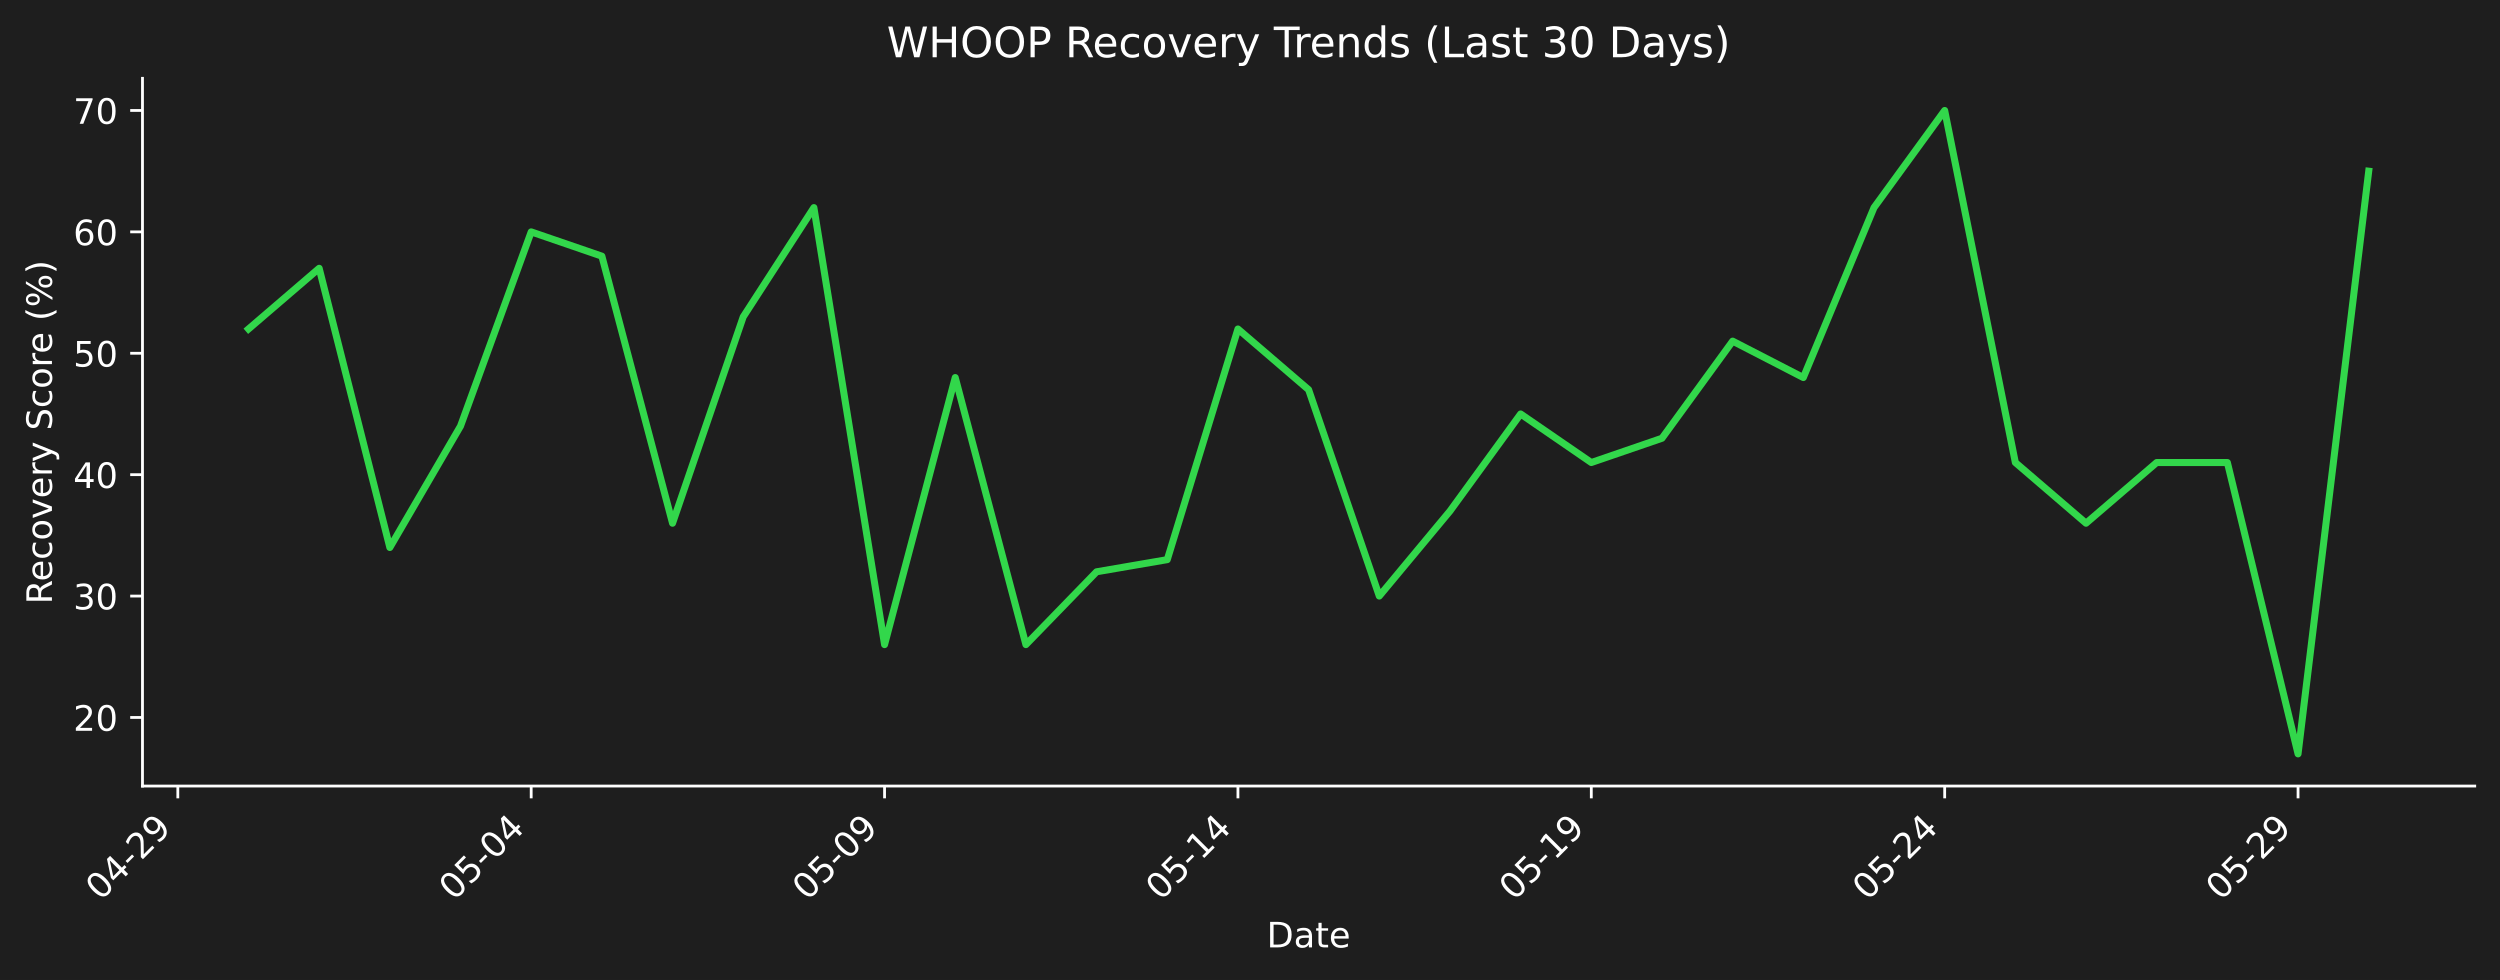
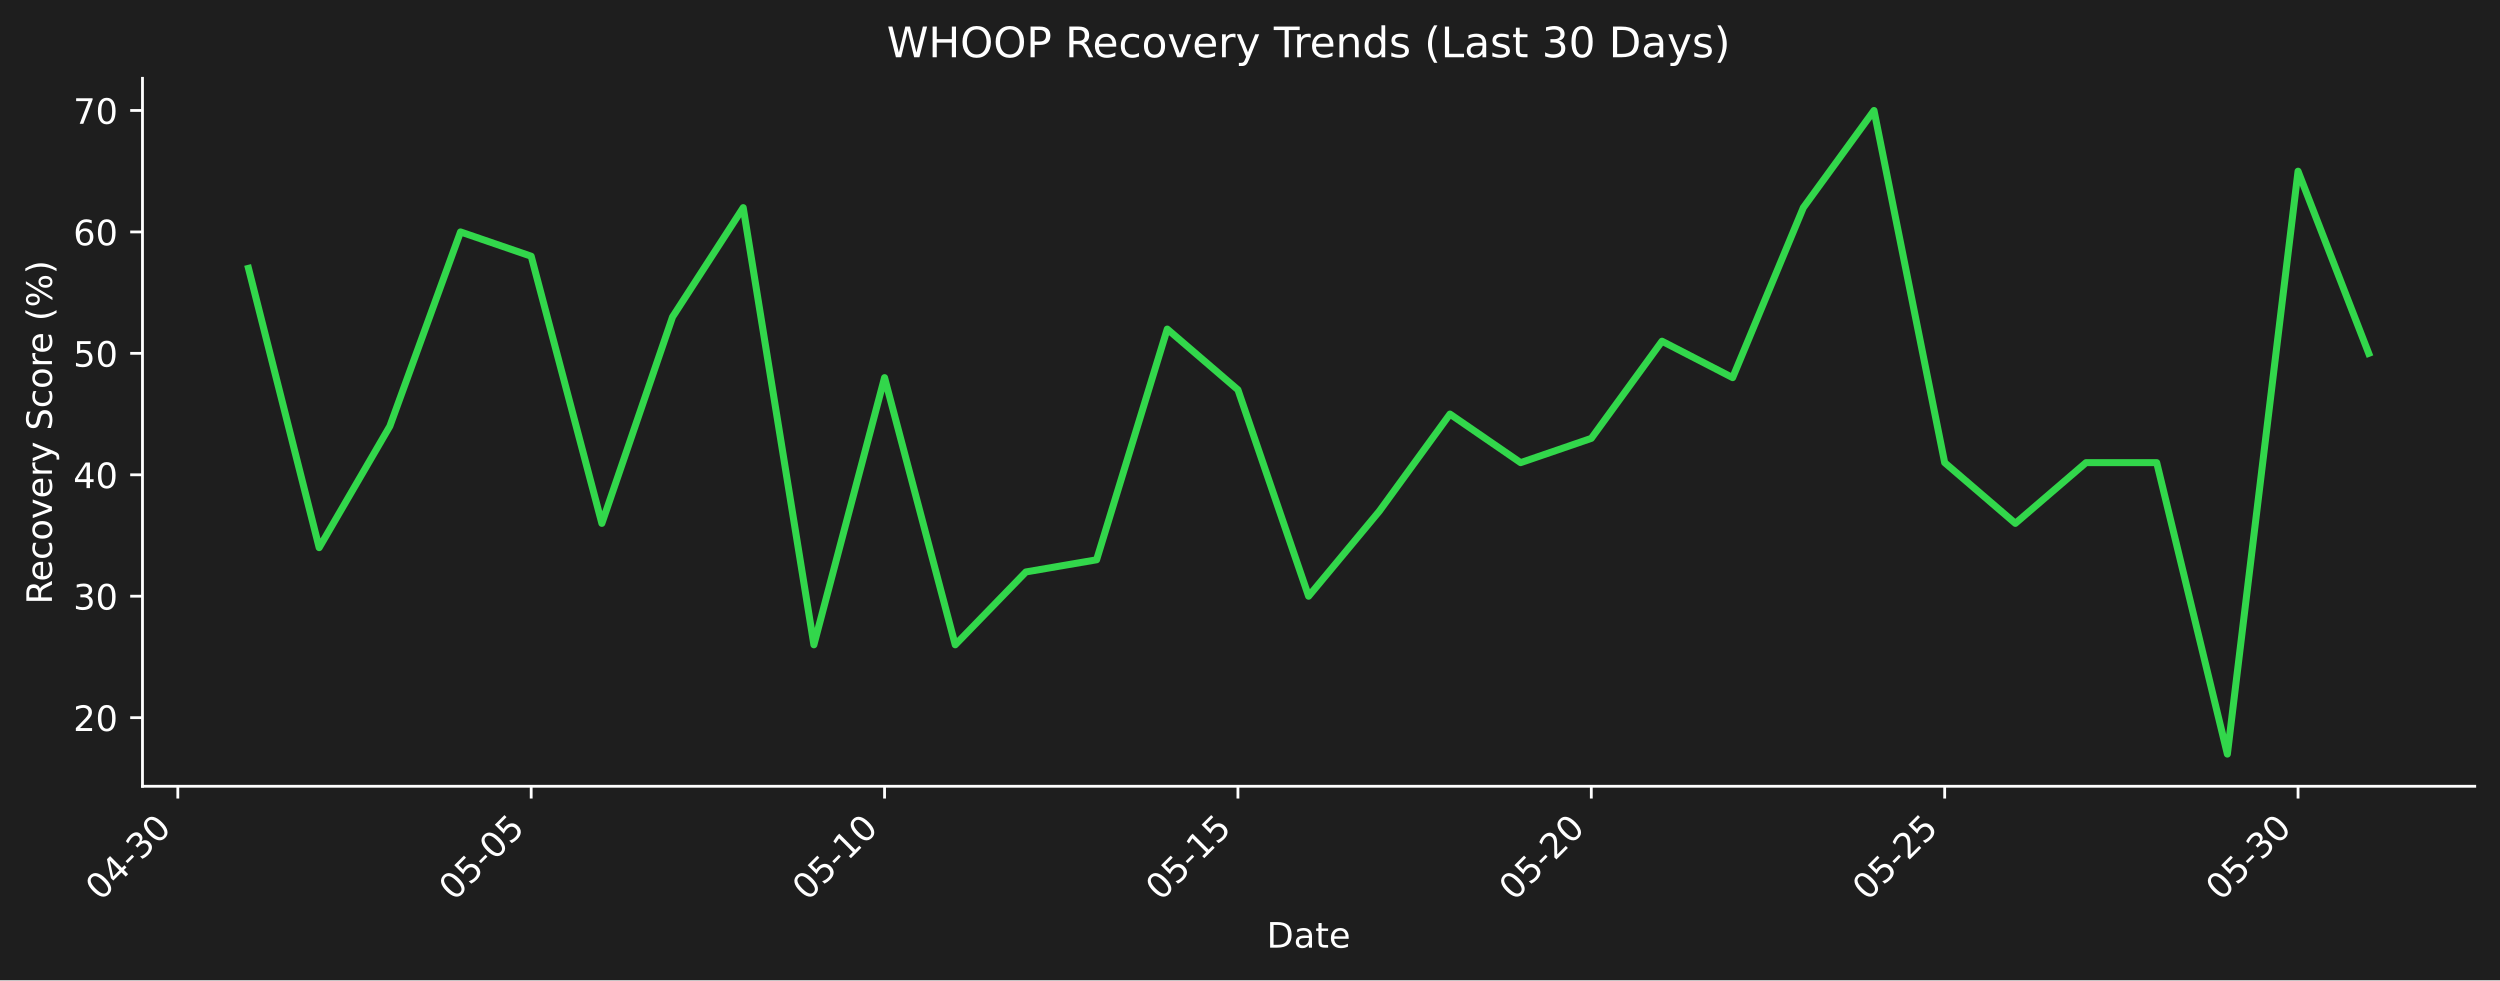
- <svg xmlns="http://www.w3.org/2000/svg" xmlns:xlink="http://www.w3.org/1999/xlink" width="712.433pt" height="279.271pt" viewBox="0 0 712.433 279.271" version="1.1">
+ <svg xmlns="http://www.w3.org/2000/svg" xmlns:xlink="http://www.w3.org/1999/xlink" width="712.433pt" height="279.334pt" viewBox="0 0 712.433 279.334" version="1.1">
  <defs>
    <style type="text/css">*{stroke-linejoin: round; stroke-linecap: butt}</style>
  </defs>
  <g id="figure_1">
    <g id="patch_1">
-       <path d="M 0 279.271  L 712.433 279.271  L 712.433 0  L 0 0  z " style="fill: #1e1e1e" />
+       <path d="M 0 279.334  L 712.433 279.334  L 712.433 0  L 0 0  z " style="fill: #1e1e1e" />
    </g>
    <g id="axes_1">
      <g id="patch_2">
-         <path d="M 40.603 224.002  L 705.233 224.002  L 705.233 22.318  L 40.603 22.318  L 40.603 224.002  z " style="fill: none" />
+         <path d="M 40.603 224.066  L 705.233 224.066  L 705.233 22.318  L 40.603 22.318  L 40.603 224.066  z " style="fill: none" />
      </g>
      <g id="matplotlib.axis_1">
        <g id="xtick_1">
          <g id="line2d_1">
            <defs>
-               <path id="m5ea03b98d6" d="M 0 0  L 0 3.5  " style="stroke: #ffffff; stroke-width: 0.8" />
+               <path id="md12689d51f" d="M 0 0  L 0 3.5  " style="stroke: #ffffff; stroke-width: 0.8" />
            </defs>
            <g>
-               <use xlink:href="#m5ea03b98d6" x="50.673" y="224.002" style="fill: #ffffff; stroke: #ffffff; stroke-width: 0.8" />
+               <use xlink:href="#md12689d51f" x="50.673" y="224.066" style="fill: #ffffff; stroke: #ffffff; stroke-width: 0.8" />
            </g>
          </g>
          <g id="text_1">
-             <g style="fill: #ffffff" transform="translate(28.65574 256.9221) rotate(-45) scale(0.1 -0.1)">
+             <g style="fill: #ffffff" transform="translate(28.65574 256.9857) rotate(-45) scale(0.1 -0.1)">
              <defs>
                <path id="DejaVuSans-30" d="M 2034 4250  Q 1547 4250 1301 3770  Q 1056 3291 1056 2328  Q 1056 1369 1301 889  Q 1547 409 2034 409  Q 2525 409 2770 889  Q 3016 1369 3016 2328  Q 3016 3291 2770 3770  Q 2525 4250 2034 4250  z M 2034 4750  Q 2819 4750 3233 4129  Q 3647 3509 3647 2328  Q 3647 1150 3233 529  Q 2819 -91 2034 -91  Q 1250 -91 836 529  Q 422 1150 422 2328  Q 422 3509 836 4129  Q 1250 4750 2034 4750  z " transform="scale(0.015625)" />
                <path id="DejaVuSans-34" d="M 2419 4116  L 825 1625  L 2419 1625  L 2419 4116  z M 2253 4666  L 3047 4666  L 3047 1625  L 3713 1625  L 3713 1100  L 3047 1100  L 3047 0  L 2419 0  L 2419 1100  L 313 1100  L 313 1709  L 2253 4666  z " transform="scale(0.015625)" />
                <path id="DejaVuSans-2d" d="M 313 2009  L 1997 2009  L 1997 1497  L 313 1497  L 313 2009  z " transform="scale(0.015625)" />
-                 <path id="DejaVuSans-32" d="M 1228 531  L 3431 531  L 3431 0  L 469 0  L 469 531  Q 828 903 1448 1529  Q 2069 2156 2228 2338  Q 2531 2678 2651 2914  Q 2772 3150 2772 3378  Q 2772 3750 2511 3984  Q 2250 4219 1831 4219  Q 1534 4219 1204 4116  Q 875 4013 500 3803  L 500 4441  Q 881 4594 1212 4672  Q 1544 4750 1819 4750  Q 2544 4750 2975 4387  Q 3406 4025 3406 3419  Q 3406 3131 3298 2873  Q 3191 2616 2906 2266  Q 2828 2175 2409 1742  Q 1991 1309 1228 531  z " transform="scale(0.015625)" />
-                 <path id="DejaVuSans-39" d="M 703 97  L 703 672  Q 941 559 1184 500  Q 1428 441 1663 441  Q 2288 441 2617 861  Q 2947 1281 2994 2138  Q 2813 1869 2534 1725  Q 2256 1581 1919 1581  Q 1219 1581 811 2004  Q 403 2428 403 3163  Q 403 3881 828 4315  Q 1253 4750 1959 4750  Q 2769 4750 3195 4129  Q 3622 3509 3622 2328  Q 3622 1225 3098 567  Q 2575 -91 1691 -91  Q 1453 -91 1209 -44  Q 966 3 703 97  z M 1959 2075  Q 2384 2075 2632 2365  Q 2881 2656 2881 3163  Q 2881 3666 2632 3958  Q 2384 4250 1959 4250  Q 1534 4250 1286 3958  Q 1038 3666 1038 3163  Q 1038 2656 1286 2365  Q 1534 2075 1959 2075  z " transform="scale(0.015625)" />
+                 <path id="DejaVuSans-33" d="M 2597 2516  Q 3050 2419 3304 2112  Q 3559 1806 3559 1356  Q 3559 666 3084 287  Q 2609 -91 1734 -91  Q 1441 -91 1130 -33  Q 819 25 488 141  L 488 750  Q 750 597 1062 519  Q 1375 441 1716 441  Q 2309 441 2620 675  Q 2931 909 2931 1356  Q 2931 1769 2642 2001  Q 2353 2234 1838 2234  L 1294 2234  L 1294 2753  L 1863 2753  Q 2328 2753 2575 2939  Q 2822 3125 2822 3475  Q 2822 3834 2567 4026  Q 2313 4219 1838 4219  Q 1578 4219 1281 4162  Q 984 4106 628 3988  L 628 4550  Q 988 4650 1302 4700  Q 1616 4750 1894 4750  Q 2613 4750 3031 4423  Q 3450 4097 3450 3541  Q 3450 3153 3228 2886  Q 3006 2619 2597 2516  z " transform="scale(0.015625)" />
              </defs>
              <use xlink:href="#DejaVuSans-30" />
              <use xlink:href="#DejaVuSans-34" transform="translate(63.62305 0)" />
              <use xlink:href="#DejaVuSans-2d" transform="translate(127.2461 0)" />
-               <use xlink:href="#DejaVuSans-32" transform="translate(163.3301 0)" />
-               <use xlink:href="#DejaVuSans-39" transform="translate(226.9531 0)" />
+               <use xlink:href="#DejaVuSans-33" transform="translate(163.3301 0)" />
+               <use xlink:href="#DejaVuSans-30" transform="translate(226.9531 0)" />
            </g>
          </g>
        </g>
        <g id="xtick_2">
          <g id="line2d_2">
            <g>
-               <use xlink:href="#m5ea03b98d6" x="151.375" y="224.002" style="fill: #ffffff; stroke: #ffffff; stroke-width: 0.8" />
+               <use xlink:href="#md12689d51f" x="151.375" y="224.066" style="fill: #ffffff; stroke: #ffffff; stroke-width: 0.8" />
            </g>
          </g>
          <g id="text_2">
-             <g style="fill: #ffffff" transform="translate(129.3573 256.9221) rotate(-45) scale(0.1 -0.1)">
+             <g style="fill: #ffffff" transform="translate(129.3573 256.9857) rotate(-45) scale(0.1 -0.1)">
              <defs>
                <path id="DejaVuSans-35" d="M 691 4666  L 3169 4666  L 3169 4134  L 1269 4134  L 1269 2991  Q 1406 3038 1543 3061  Q 1681 3084 1819 3084  Q 2600 3084 3056 2656  Q 3513 2228 3513 1497  Q 3513 744 3044 326  Q 2575 -91 1722 -91  Q 1428 -91 1123 -41  Q 819 9 494 109  L 494 744  Q 775 591 1075 516  Q 1375 441 1709 441  Q 2250 441 2565 725  Q 2881 1009 2881 1497  Q 2881 1984 2565 2268  Q 2250 2553 1709 2553  Q 1456 2553 1204 2497  Q 953 2441 691 2322  L 691 4666  z " transform="scale(0.015625)" />
              </defs>
              <use xlink:href="#DejaVuSans-30" />
              <use xlink:href="#DejaVuSans-35" transform="translate(63.62305 0)" />
              <use xlink:href="#DejaVuSans-2d" transform="translate(127.2461 0)" />
              <use xlink:href="#DejaVuSans-30" transform="translate(163.3301 0)" />
-               <use xlink:href="#DejaVuSans-34" transform="translate(226.9531 0)" />
+               <use xlink:href="#DejaVuSans-35" transform="translate(226.9531 0)" />
            </g>
          </g>
        </g>
        <g id="xtick_3">
          <g id="line2d_3">
            <g>
-               <use xlink:href="#m5ea03b98d6" x="252.076" y="224.002" style="fill: #ffffff; stroke: #ffffff; stroke-width: 0.8" />
+               <use xlink:href="#md12689d51f" x="252.076" y="224.066" style="fill: #ffffff; stroke: #ffffff; stroke-width: 0.8" />
            </g>
          </g>
          <g id="text_3">
-             <g style="fill: #ffffff" transform="translate(230.0588 256.9221) rotate(-45) scale(0.1 -0.1)">
-               <use xlink:href="#DejaVuSans-30" />
-               <use xlink:href="#DejaVuSans-35" transform="translate(63.62305 0)" />
-               <use xlink:href="#DejaVuSans-2d" transform="translate(127.2461 0)" />
-               <use xlink:href="#DejaVuSans-30" transform="translate(163.3301 0)" />
-               <use xlink:href="#DejaVuSans-39" transform="translate(226.9531 0)" />
+             <g style="fill: #ffffff" transform="translate(230.0588 256.9857) rotate(-45) scale(0.1 -0.1)">
+               <defs>
+                 <path id="DejaVuSans-31" d="M 794 531  L 1825 531  L 1825 4091  L 703 3866  L 703 4441  L 1819 4666  L 2450 4666  L 2450 531  L 3481 531  L 3481 0  L 794 0  L 794 531  z " transform="scale(0.015625)" />
+               </defs>
+               <use xlink:href="#DejaVuSans-30" />
+               <use xlink:href="#DejaVuSans-35" transform="translate(63.62305 0)" />
+               <use xlink:href="#DejaVuSans-2d" transform="translate(127.2461 0)" />
+               <use xlink:href="#DejaVuSans-31" transform="translate(163.3301 0)" />
+               <use xlink:href="#DejaVuSans-30" transform="translate(226.9531 0)" />
            </g>
          </g>
        </g>
        <g id="xtick_4">
          <g id="line2d_4">
            <g>
-               <use xlink:href="#m5ea03b98d6" x="352.778" y="224.002" style="fill: #ffffff; stroke: #ffffff; stroke-width: 0.8" />
+               <use xlink:href="#md12689d51f" x="352.778" y="224.066" style="fill: #ffffff; stroke: #ffffff; stroke-width: 0.8" />
            </g>
          </g>
          <g id="text_4">
-             <g style="fill: #ffffff" transform="translate(330.7603 256.9221) rotate(-45) scale(0.1 -0.1)">
-               <defs>
-                 <path id="DejaVuSans-31" d="M 794 531  L 1825 531  L 1825 4091  L 703 3866  L 703 4441  L 1819 4666  L 2450 4666  L 2450 531  L 3481 531  L 3481 0  L 794 0  L 794 531  z " transform="scale(0.015625)" />
-               </defs>
+             <g style="fill: #ffffff" transform="translate(330.7603 256.9857) rotate(-45) scale(0.1 -0.1)">
              <use xlink:href="#DejaVuSans-30" />
              <use xlink:href="#DejaVuSans-35" transform="translate(63.62305 0)" />
              <use xlink:href="#DejaVuSans-2d" transform="translate(127.2461 0)" />
              <use xlink:href="#DejaVuSans-31" transform="translate(163.3301 0)" />
-               <use xlink:href="#DejaVuSans-34" transform="translate(226.9531 0)" />
+               <use xlink:href="#DejaVuSans-35" transform="translate(226.9531 0)" />
            </g>
          </g>
        </g>
        <g id="xtick_5">
          <g id="line2d_5">
            <g>
-               <use xlink:href="#m5ea03b98d6" x="453.479" y="224.002" style="fill: #ffffff; stroke: #ffffff; stroke-width: 0.8" />
+               <use xlink:href="#md12689d51f" x="453.479" y="224.066" style="fill: #ffffff; stroke: #ffffff; stroke-width: 0.8" />
            </g>
          </g>
          <g id="text_5">
-             <g style="fill: #ffffff" transform="translate(431.4618 256.9221) rotate(-45) scale(0.1 -0.1)">
-               <use xlink:href="#DejaVuSans-30" />
-               <use xlink:href="#DejaVuSans-35" transform="translate(63.62305 0)" />
-               <use xlink:href="#DejaVuSans-2d" transform="translate(127.2461 0)" />
-               <use xlink:href="#DejaVuSans-31" transform="translate(163.3301 0)" />
-               <use xlink:href="#DejaVuSans-39" transform="translate(226.9531 0)" />
+             <g style="fill: #ffffff" transform="translate(431.4618 256.9857) rotate(-45) scale(0.1 -0.1)">
+               <defs>
+                 <path id="DejaVuSans-32" d="M 1228 531  L 3431 531  L 3431 0  L 469 0  L 469 531  Q 828 903 1448 1529  Q 2069 2156 2228 2338  Q 2531 2678 2651 2914  Q 2772 3150 2772 3378  Q 2772 3750 2511 3984  Q 2250 4219 1831 4219  Q 1534 4219 1204 4116  Q 875 4013 500 3803  L 500 4441  Q 881 4594 1212 4672  Q 1544 4750 1819 4750  Q 2544 4750 2975 4387  Q 3406 4025 3406 3419  Q 3406 3131 3298 2873  Q 3191 2616 2906 2266  Q 2828 2175 2409 1742  Q 1991 1309 1228 531  z " transform="scale(0.015625)" />
+               </defs>
+               <use xlink:href="#DejaVuSans-30" />
+               <use xlink:href="#DejaVuSans-35" transform="translate(63.62305 0)" />
+               <use xlink:href="#DejaVuSans-2d" transform="translate(127.2461 0)" />
+               <use xlink:href="#DejaVuSans-32" transform="translate(163.3301 0)" />
+               <use xlink:href="#DejaVuSans-30" transform="translate(226.9531 0)" />
            </g>
          </g>
        </g>
        <g id="xtick_6">
          <g id="line2d_6">
            <g>
-               <use xlink:href="#m5ea03b98d6" x="554.181" y="224.002" style="fill: #ffffff; stroke: #ffffff; stroke-width: 0.8" />
+               <use xlink:href="#md12689d51f" x="554.181" y="224.066" style="fill: #ffffff; stroke: #ffffff; stroke-width: 0.8" />
            </g>
          </g>
          <g id="text_6">
-             <g style="fill: #ffffff" transform="translate(532.1633 256.9221) rotate(-45) scale(0.1 -0.1)">
+             <g style="fill: #ffffff" transform="translate(532.1633 256.9857) rotate(-45) scale(0.1 -0.1)">
              <use xlink:href="#DejaVuSans-30" />
              <use xlink:href="#DejaVuSans-35" transform="translate(63.62305 0)" />
              <use xlink:href="#DejaVuSans-2d" transform="translate(127.2461 0)" />
              <use xlink:href="#DejaVuSans-32" transform="translate(163.3301 0)" />
-               <use xlink:href="#DejaVuSans-34" transform="translate(226.9531 0)" />
+               <use xlink:href="#DejaVuSans-35" transform="translate(226.9531 0)" />
            </g>
          </g>
        </g>
        <g id="xtick_7">
          <g id="line2d_7">
            <g>
-               <use xlink:href="#m5ea03b98d6" x="654.882" y="224.002" style="fill: #ffffff; stroke: #ffffff; stroke-width: 0.8" />
+               <use xlink:href="#md12689d51f" x="654.882" y="224.066" style="fill: #ffffff; stroke: #ffffff; stroke-width: 0.8" />
            </g>
          </g>
          <g id="text_7">
-             <g style="fill: #ffffff" transform="translate(632.8648 256.9221) rotate(-45) scale(0.1 -0.1)">
-               <use xlink:href="#DejaVuSans-30" />
-               <use xlink:href="#DejaVuSans-35" transform="translate(63.62305 0)" />
-               <use xlink:href="#DejaVuSans-2d" transform="translate(127.2461 0)" />
-               <use xlink:href="#DejaVuSans-32" transform="translate(163.3301 0)" />
-               <use xlink:href="#DejaVuSans-39" transform="translate(226.9531 0)" />
+             <g style="fill: #ffffff" transform="translate(632.8648 256.9857) rotate(-45) scale(0.1 -0.1)">
+               <use xlink:href="#DejaVuSans-30" />
+               <use xlink:href="#DejaVuSans-35" transform="translate(63.62305 0)" />
+               <use xlink:href="#DejaVuSans-2d" transform="translate(127.2461 0)" />
+               <use xlink:href="#DejaVuSans-33" transform="translate(163.3301 0)" />
+               <use xlink:href="#DejaVuSans-30" transform="translate(226.9531 0)" />
            </g>
          </g>
        </g>
        <g id="text_8">
-           <g style="fill: #ffffff" transform="translate(360.9673 269.9911) scale(0.1 -0.1)">
+           <g style="fill: #ffffff" transform="translate(360.9673 270.0547) scale(0.1 -0.1)">
            <defs>
              <path id="DejaVuSans-44" d="M 1259 4147  L 1259 519  L 2022 519  Q 2988 519 3436 956  Q 3884 1394 3884 2338  Q 3884 3275 3436 3711  Q 2988 4147 2022 4147  L 1259 4147  z M 628 4666  L 1925 4666  Q 3281 4666 3915 4102  Q 4550 3538 4550 2338  Q 4550 1131 3912 565  Q 3275 0 1925 0  L 628 0  L 628 4666  z " transform="scale(0.015625)" />
              <path id="DejaVuSans-61" d="M 2194 1759  Q 1497 1759 1228 1600  Q 959 1441 959 1056  Q 959 750 1161 570  Q 1363 391 1709 391  Q 2188 391 2477 730  Q 2766 1069 2766 1631  L 2766 1759  L 2194 1759  z M 3341 1997  L 3341 0  L 2766 0  L 2766 531  Q 2569 213 2275 61  Q 1981 -91 1556 -91  Q 1019 -91 701 211  Q 384 513 384 1019  Q 384 1609 779 1909  Q 1175 2209 1959 2209  L 2766 2209  L 2766 2266  Q 2766 2663 2505 2880  Q 2244 3097 1772 3097  Q 1472 3097 1187 3025  Q 903 2953 641 2809  L 641 3341  Q 956 3463 1253 3523  Q 1550 3584 1831 3584  Q 2591 3584 2966 3190  Q 3341 2797 3341 1997  z " transform="scale(0.015625)" />
              <path id="DejaVuSans-74" d="M 1172 4494  L 1172 3500  L 2356 3500  L 2356 3053  L 1172 3053  L 1172 1153  Q 1172 725 1289 603  Q 1406 481 1766 481  L 2356 481  L 2356 0  L 1766 0  Q 1100 0 847 248  Q 594 497 594 1153  L 594 3053  L 172 3053  L 172 3500  L 594 3500  L 594 4494  L 1172 4494  z " transform="scale(0.015625)" />
              <path id="DejaVuSans-65" d="M 3597 1894  L 3597 1613  L 953 1613  Q 991 1019 1311 708  Q 1631 397 2203 397  Q 2534 397 2845 478  Q 3156 559 3463 722  L 3463 178  Q 3153 47 2828 -22  Q 2503 -91 2169 -91  Q 1331 -91 842 396  Q 353 884 353 1716  Q 353 2575 817 3079  Q 1281 3584 2069 3584  Q 2775 3584 3186 3129  Q 3597 2675 3597 1894  z M 3022 2063  Q 3016 2534 2758 2815  Q 2500 3097 2075 3097  Q 1594 3097 1305 2825  Q 1016 2553 972 2059  L 3022 2063  z " transform="scale(0.015625)" />
            </defs>
            <use xlink:href="#DejaVuSans-44" />
            <use xlink:href="#DejaVuSans-61" transform="translate(77.00195 0)" />
            <use xlink:href="#DejaVuSans-74" transform="translate(138.2812 0)" />
            <use xlink:href="#DejaVuSans-65" transform="translate(177.4902 0)" />
          </g>
        </g>
      </g>
      <g id="matplotlib.axis_2">
        <g id="ytick_1">
          <g id="line2d_8">
            <defs>
-               <path id="m91209c69c0" d="M 0 0  L -3.5 0  " style="stroke: #ffffff; stroke-width: 0.8" />
+               <path id="m0d77a4b36f" d="M 0 0  L -3.5 0  " style="stroke: #ffffff; stroke-width: 0.8" />
            </defs>
            <g>
-               <use xlink:href="#m91209c69c0" x="40.603" y="204.456" style="fill: #ffffff; stroke: #ffffff; stroke-width: 0.8" />
+               <use xlink:href="#m0d77a4b36f" x="40.603" y="204.514" style="fill: #ffffff; stroke: #ffffff; stroke-width: 0.8" />
            </g>
          </g>
          <g id="text_9">
-             <g style="fill: #ffffff" transform="translate(20.87813 208.2557) scale(0.1 -0.1)">
+             <g style="fill: #ffffff" transform="translate(20.87813 208.3132) scale(0.1 -0.1)">
              <use xlink:href="#DejaVuSans-32" />
              <use xlink:href="#DejaVuSans-30" transform="translate(63.62305 0)" />
            </g>
          </g>
        </g>
        <g id="ytick_2">
          <g id="line2d_9">
            <g>
-               <use xlink:href="#m91209c69c0" x="40.603" y="169.862" style="fill: #ffffff; stroke: #ffffff; stroke-width: 0.8" />
+               <use xlink:href="#m0d77a4b36f" x="40.603" y="169.909" style="fill: #ffffff; stroke: #ffffff; stroke-width: 0.8" />
            </g>
          </g>
          <g id="text_10">
-             <g style="fill: #ffffff" transform="translate(20.87813 173.6615) scale(0.1 -0.1)">
-               <defs>
-                 <path id="DejaVuSans-33" d="M 2597 2516  Q 3050 2419 3304 2112  Q 3559 1806 3559 1356  Q 3559 666 3084 287  Q 2609 -91 1734 -91  Q 1441 -91 1130 -33  Q 819 25 488 141  L 488 750  Q 750 597 1062 519  Q 1375 441 1716 441  Q 2309 441 2620 675  Q 2931 909 2931 1356  Q 2931 1769 2642 2001  Q 2353 2234 1838 2234  L 1294 2234  L 1294 2753  L 1863 2753  Q 2328 2753 2575 2939  Q 2822 3125 2822 3475  Q 2822 3834 2567 4026  Q 2313 4219 1838 4219  Q 1578 4219 1281 4162  Q 984 4106 628 3988  L 628 4550  Q 988 4650 1302 4700  Q 1616 4750 1894 4750  Q 2613 4750 3031 4423  Q 3450 4097 3450 3541  Q 3450 3153 3228 2886  Q 3006 2619 2597 2516  z " transform="scale(0.015625)" />
-               </defs>
+             <g style="fill: #ffffff" transform="translate(20.87813 173.7081) scale(0.1 -0.1)">
              <use xlink:href="#DejaVuSans-33" />
              <use xlink:href="#DejaVuSans-30" transform="translate(63.62305 0)" />
            </g>
          </g>
        </g>
        <g id="ytick_3">
          <g id="line2d_10">
            <g>
-               <use xlink:href="#m91209c69c0" x="40.603" y="135.268" style="fill: #ffffff; stroke: #ffffff; stroke-width: 0.8" />
+               <use xlink:href="#m0d77a4b36f" x="40.603" y="135.304" style="fill: #ffffff; stroke: #ffffff; stroke-width: 0.8" />
            </g>
          </g>
          <g id="text_11">
-             <g style="fill: #ffffff" transform="translate(20.87813 139.0673) scale(0.1 -0.1)">
+             <g style="fill: #ffffff" transform="translate(20.87813 139.103) scale(0.1 -0.1)">
              <use xlink:href="#DejaVuSans-34" />
              <use xlink:href="#DejaVuSans-30" transform="translate(63.62305 0)" />
            </g>
          </g>
        </g>
        <g id="ytick_4">
          <g id="line2d_11">
            <g>
-               <use xlink:href="#m91209c69c0" x="40.603" y="100.674" style="fill: #ffffff; stroke: #ffffff; stroke-width: 0.8" />
+               <use xlink:href="#m0d77a4b36f" x="40.603" y="100.699" style="fill: #ffffff; stroke: #ffffff; stroke-width: 0.8" />
            </g>
          </g>
          <g id="text_12">
-             <g style="fill: #ffffff" transform="translate(20.87813 104.4732) scale(0.1 -0.1)">
+             <g style="fill: #ffffff" transform="translate(20.87813 104.4979) scale(0.1 -0.1)">
              <use xlink:href="#DejaVuSans-35" />
              <use xlink:href="#DejaVuSans-30" transform="translate(63.62305 0)" />
            </g>
          </g>
        </g>
        <g id="ytick_5">
          <g id="line2d_12">
            <g>
-               <use xlink:href="#m91209c69c0" x="40.603" y="66.08" style="fill: #ffffff; stroke: #ffffff; stroke-width: 0.8" />
+               <use xlink:href="#m0d77a4b36f" x="40.603" y="66.094" style="fill: #ffffff; stroke: #ffffff; stroke-width: 0.8" />
            </g>
          </g>
          <g id="text_13">
-             <g style="fill: #ffffff" transform="translate(20.87813 69.87898) scale(0.1 -0.1)">
+             <g style="fill: #ffffff" transform="translate(20.87813 69.89279) scale(0.1 -0.1)">
              <defs>
                <path id="DejaVuSans-36" d="M 2113 2584  Q 1688 2584 1439 2293  Q 1191 2003 1191 1497  Q 1191 994 1439 701  Q 1688 409 2113 409  Q 2538 409 2786 701  Q 3034 994 3034 1497  Q 3034 2003 2786 2293  Q 2538 2584 2113 2584  z M 3366 4563  L 3366 3988  Q 3128 4100 2886 4159  Q 2644 4219 2406 4219  Q 1781 4219 1451 3797  Q 1122 3375 1075 2522  Q 1259 2794 1537 2939  Q 1816 3084 2150 3084  Q 2853 3084 3261 2657  Q 3669 2231 3669 1497  Q 3669 778 3244 343  Q 2819 -91 2113 -91  Q 1303 -91 875 529  Q 447 1150 447 2328  Q 447 3434 972 4092  Q 1497 4750 2381 4750  Q 2619 4750 2861 4703  Q 3103 4656 3366 4563  z " transform="scale(0.015625)" />
              </defs>
              <use xlink:href="#DejaVuSans-36" />
              <use xlink:href="#DejaVuSans-30" transform="translate(63.62305 0)" />
            </g>
          </g>
        </g>
        <g id="ytick_6">
          <g id="line2d_13">
            <g>
-               <use xlink:href="#m91209c69c0" x="40.603" y="31.486" style="fill: #ffffff; stroke: #ffffff; stroke-width: 0.8" />
+               <use xlink:href="#m0d77a4b36f" x="40.603" y="31.488" style="fill: #ffffff; stroke: #ffffff; stroke-width: 0.8" />
            </g>
          </g>
          <g id="text_14">
-             <g style="fill: #ffffff" transform="translate(20.87813 35.2848) scale(0.1 -0.1)">
+             <g style="fill: #ffffff" transform="translate(20.87813 35.28769) scale(0.1 -0.1)">
              <defs>
                <path id="DejaVuSans-37" d="M 525 4666  L 3525 4666  L 3525 4397  L 1831 0  L 1172 0  L 2766 4134  L 525 4134  L 525 4666  z " transform="scale(0.015625)" />
              </defs>
              <use xlink:href="#DejaVuSans-37" />
              <use xlink:href="#DejaVuSans-30" transform="translate(63.62305 0)" />
            </g>
          </g>
        </g>
        <g id="text_15">
-           <g style="fill: #ffffff" transform="translate(14.79844 172.1781) rotate(-90) scale(0.1 -0.1)">
+           <g style="fill: #ffffff" transform="translate(14.79844 172.2099) rotate(-90) scale(0.1 -0.1)">
            <defs>
              <path id="DejaVuSans-52" d="M 2841 2188  Q 3044 2119 3236 1894  Q 3428 1669 3622 1275  L 4263 0  L 3584 0  L 2988 1197  Q 2756 1666 2539 1819  Q 2322 1972 1947 1972  L 1259 1972  L 1259 0  L 628 0  L 628 4666  L 2053 4666  Q 2853 4666 3247 4331  Q 3641 3997 3641 3322  Q 3641 2881 3436 2590  Q 3231 2300 2841 2188  z M 1259 4147  L 1259 2491  L 2053 2491  Q 2509 2491 2742 2702  Q 2975 2913 2975 3322  Q 2975 3731 2742 3939  Q 2509 4147 2053 4147  L 1259 4147  z " transform="scale(0.015625)" />
              <path id="DejaVuSans-63" d="M 3122 3366  L 3122 2828  Q 2878 2963 2633 3030  Q 2388 3097 2138 3097  Q 1578 3097 1268 2742  Q 959 2388 959 1747  Q 959 1106 1268 751  Q 1578 397 2138 397  Q 2388 397 2633 464  Q 2878 531 3122 666  L 3122 134  Q 2881 22 2623 -34  Q 2366 -91 2075 -91  Q 1284 -91 818 406  Q 353 903 353 1747  Q 353 2603 823 3093  Q 1294 3584 2113 3584  Q 2378 3584 2631 3529  Q 2884 3475 3122 3366  z " transform="scale(0.015625)" />
              <path id="DejaVuSans-6f" d="M 1959 3097  Q 1497 3097 1228 2736  Q 959 2375 959 1747  Q 959 1119 1226 758  Q 1494 397 1959 397  Q 2419 397 2687 759  Q 2956 1122 2956 1747  Q 2956 2369 2687 2733  Q 2419 3097 1959 3097  z M 1959 3584  Q 2709 3584 3137 3096  Q 3566 2609 3566 1747  Q 3566 888 3137 398  Q 2709 -91 1959 -91  Q 1206 -91 779 398  Q 353 888 353 1747  Q 353 2609 779 3096  Q 1206 3584 1959 3584  z " transform="scale(0.015625)" />
              <path id="DejaVuSans-76" d="M 191 3500  L 800 3500  L 1894 563  L 2988 3500  L 3597 3500  L 2284 0  L 1503 0  L 191 3500  z " transform="scale(0.015625)" />
              <path id="DejaVuSans-72" d="M 2631 2963  Q 2534 3019 2420 3045  Q 2306 3072 2169 3072  Q 1681 3072 1420 2755  Q 1159 2438 1159 1844  L 1159 0  L 581 0  L 581 3500  L 1159 3500  L 1159 2956  Q 1341 3275 1631 3429  Q 1922 3584 2338 3584  Q 2397 3584 2469 3576  Q 2541 3569 2628 3553  L 2631 2963  z " transform="scale(0.015625)" />
              <path id="DejaVuSans-79" d="M 2059 -325  Q 1816 -950 1584 -1140  Q 1353 -1331 966 -1331  L 506 -1331  L 506 -850  L 844 -850  Q 1081 -850 1212 -737  Q 1344 -625 1503 -206  L 1606 56  L 191 3500  L 800 3500  L 1894 763  L 2988 3500  L 3597 3500  L 2059 -325  z " transform="scale(0.015625)" />
              <path id="DejaVuSans-20" transform="scale(0.015625)" />
              <path id="DejaVuSans-53" d="M 3425 4513  L 3425 3897  Q 3066 4069 2747 4153  Q 2428 4238 2131 4238  Q 1616 4238 1336 4038  Q 1056 3838 1056 3469  Q 1056 3159 1242 3001  Q 1428 2844 1947 2747  L 2328 2669  Q 3034 2534 3370 2195  Q 3706 1856 3706 1288  Q 3706 609 3251 259  Q 2797 -91 1919 -91  Q 1588 -91 1214 -16  Q 841 59 441 206  L 441 856  Q 825 641 1194 531  Q 1563 422 1919 422  Q 2459 422 2753 634  Q 3047 847 3047 1241  Q 3047 1584 2836 1778  Q 2625 1972 2144 2069  L 1759 2144  Q 1053 2284 737 2584  Q 422 2884 422 3419  Q 422 4038 858 4394  Q 1294 4750 2059 4750  Q 2388 4750 2728 4690  Q 3069 4631 3425 4513  z " transform="scale(0.015625)" />
              <path id="DejaVuSans-28" d="M 1984 4856  Q 1566 4138 1362 3434  Q 1159 2731 1159 2009  Q 1159 1288 1364 580  Q 1569 -128 1984 -844  L 1484 -844  Q 1016 -109 783 600  Q 550 1309 550 2009  Q 550 2706 781 3412  Q 1013 4119 1484 4856  L 1984 4856  z " transform="scale(0.015625)" />
              <path id="DejaVuSans-25" d="M 4653 2053  Q 4381 2053 4226 1822  Q 4072 1591 4072 1178  Q 4072 772 4226 539  Q 4381 306 4653 306  Q 4919 306 5073 539  Q 5228 772 5228 1178  Q 5228 1588 5073 1820  Q 4919 2053 4653 2053  z M 4653 2450  Q 5147 2450 5437 2106  Q 5728 1763 5728 1178  Q 5728 594 5436 251  Q 5144 -91 4653 -91  Q 4153 -91 3862 251  Q 3572 594 3572 1178  Q 3572 1766 3864 2108  Q 4156 2450 4653 2450  z M 1428 4353  Q 1159 4353 1004 4120  Q 850 3888 850 3481  Q 850 3069 1003 2837  Q 1156 2606 1428 2606  Q 1700 2606 1854 2837  Q 2009 3069 2009 3481  Q 2009 3884 1853 4118  Q 1697 4353 1428 4353  z M 4250 4750  L 4750 4750  L 1831 -91  L 1331 -91  L 4250 4750  z M 1428 4750  Q 1922 4750 2215 4408  Q 2509 4066 2509 3481  Q 2509 2891 2217 2550  Q 1925 2209 1428 2209  Q 931 2209 642 2551  Q 353 2894 353 3481  Q 353 4063 643 4406  Q 934 4750 1428 4750  z " transform="scale(0.015625)" />
              <path id="DejaVuSans-29" d="M 513 4856  L 1013 4856  Q 1481 4119 1714 3412  Q 1947 2706 1947 2009  Q 1947 1309 1714 600  Q 1481 -109 1013 -844  L 513 -844  Q 928 -128 1133 580  Q 1338 1288 1338 2009  Q 1338 2731 1133 3434  Q 928 4138 513 4856  z " transform="scale(0.015625)" />
            </defs>
            <use xlink:href="#DejaVuSans-52" />
            <use xlink:href="#DejaVuSans-65" transform="translate(64.98242 0)" />
            <use xlink:href="#DejaVuSans-63" transform="translate(126.5059 0)" />
            <use xlink:href="#DejaVuSans-6f" transform="translate(181.4863 0)" />
            <use xlink:href="#DejaVuSans-76" transform="translate(242.668 0)" />
            <use xlink:href="#DejaVuSans-65" transform="translate(301.8477 0)" />
            <use xlink:href="#DejaVuSans-72" transform="translate(363.3711 0)" />
            <use xlink:href="#DejaVuSans-79" transform="translate(404.4844 0)" />
            <use xlink:href="#DejaVuSans-20" transform="translate(463.6641 0)" />
            <use xlink:href="#DejaVuSans-53" transform="translate(495.4512 0)" />
            <use xlink:href="#DejaVuSans-63" transform="translate(558.9277 0)" />
            <use xlink:href="#DejaVuSans-6f" transform="translate(613.9082 0)" />
            <use xlink:href="#DejaVuSans-72" transform="translate(675.0898 0)" />
            <use xlink:href="#DejaVuSans-65" transform="translate(713.9531 0)" />
            <use xlink:href="#DejaVuSans-20" transform="translate(775.4766 0)" />
            <use xlink:href="#DejaVuSans-28" transform="translate(807.2637 0)" />
            <use xlink:href="#DejaVuSans-25" transform="translate(846.2773 0)" />
            <use xlink:href="#DejaVuSans-29" transform="translate(941.2969 0)" />
          </g>
        </g>
      </g>
      <g id="line2d_14">
-         <path d="M 70.814 93.755  L 90.954 76.458  L 111.094 156.025  L 131.234 121.43  L 151.375 66.08  L 171.515 72.999  L 191.655 149.106  L 211.796 90.296  L 231.936 59.161  L 252.076 183.7  L 272.217 107.593  L 292.357 183.7  L 312.497 162.943  L 332.638 159.484  L 352.778 93.755  L 372.918 111.052  L 393.058 169.862  L 413.199 145.646  L 433.339 117.971  L 453.479 131.809  L 473.62 124.89  L 493.76 97.215  L 513.9 107.593  L 534.041 59.161  L 554.181 31.486  L 574.321 131.809  L 594.461 149.106  L 614.602 131.809  L 634.742 131.809  L 654.882 214.835  L 675.023 48.783  " clip-path="url(#p92efac6cf2)" style="fill: none; stroke: #32d74b; stroke-width: 2; stroke-linecap: square" />
+         <path d="M 70.814 76.475  L 90.954 156.067  L 111.094 121.462  L 131.234 66.094  L 151.375 73.015  L 171.515 149.146  L 191.655 90.317  L 211.796 59.173  L 231.936 183.751  L 252.076 107.62  L 272.217 183.751  L 292.357 162.988  L 312.497 159.527  L 332.638 93.778  L 352.778 111.08  L 372.918 169.909  L 393.058 145.685  L 413.199 118.001  L 433.339 131.843  L 453.479 124.922  L 473.62 97.238  L 493.76 107.62  L 513.9 59.173  L 534.041 31.488  L 554.181 131.843  L 574.321 149.146  L 594.461 131.843  L 614.602 131.843  L 634.742 214.895  L 654.882 48.791  L 675.023 100.699  " clip-path="url(#p90efcf03f8)" style="fill: none; stroke: #32d74b; stroke-width: 2; stroke-linecap: square" />
      </g>
      <g id="patch_3">
-         <path d="M 40.603 224.002  L 40.603 22.318  " style="fill: none; stroke: #ffffff; stroke-width: 0.8; stroke-linejoin: miter; stroke-linecap: square" />
+         <path d="M 40.603 224.066  L 40.603 22.318  " style="fill: none; stroke: #ffffff; stroke-width: 0.8; stroke-linejoin: miter; stroke-linecap: square" />
      </g>
      <g id="patch_4">
-         <path d="M 40.603 224.002  L 705.233 224.002  " style="fill: none; stroke: #ffffff; stroke-width: 0.8; stroke-linejoin: miter; stroke-linecap: square" />
+         <path d="M 40.603 224.066  L 705.233 224.066  " style="fill: none; stroke: #ffffff; stroke-width: 0.8; stroke-linejoin: miter; stroke-linecap: square" />
      </g>
      <g id="text_16">
        <g style="fill: #ffffff" transform="translate(252.7241 16.31812) scale(0.12 -0.12)">
          <defs>
            <path id="DejaVuSans-57" d="M 213 4666  L 850 4666  L 1831 722  L 2809 4666  L 3519 4666  L 4500 722  L 5478 4666  L 6119 4666  L 4947 0  L 4153 0  L 3169 4050  L 2175 0  L 1381 0  L 213 4666  z " transform="scale(0.015625)" />
            <path id="DejaVuSans-48" d="M 628 4666  L 1259 4666  L 1259 2753  L 3553 2753  L 3553 4666  L 4184 4666  L 4184 0  L 3553 0  L 3553 2222  L 1259 2222  L 1259 0  L 628 0  L 628 4666  z " transform="scale(0.015625)" />
            <path id="DejaVuSans-4f" d="M 2522 4238  Q 1834 4238 1429 3725  Q 1025 3213 1025 2328  Q 1025 1447 1429 934  Q 1834 422 2522 422  Q 3209 422 3611 934  Q 4013 1447 4013 2328  Q 4013 3213 3611 3725  Q 3209 4238 2522 4238  z M 2522 4750  Q 3503 4750 4090 4092  Q 4678 3434 4678 2328  Q 4678 1225 4090 567  Q 3503 -91 2522 -91  Q 1538 -91 948 565  Q 359 1222 359 2328  Q 359 3434 948 4092  Q 1538 4750 2522 4750  z " transform="scale(0.015625)" />
            <path id="DejaVuSans-50" d="M 1259 4147  L 1259 2394  L 2053 2394  Q 2494 2394 2734 2622  Q 2975 2850 2975 3272  Q 2975 3691 2734 3919  Q 2494 4147 2053 4147  L 1259 4147  z M 628 4666  L 2053 4666  Q 2838 4666 3239 4311  Q 3641 3956 3641 3272  Q 3641 2581 3239 2228  Q 2838 1875 2053 1875  L 1259 1875  L 1259 0  L 628 0  L 628 4666  z " transform="scale(0.015625)" />
            <path id="DejaVuSans-54" d="M -19 4666  L 3928 4666  L 3928 4134  L 2272 4134  L 2272 0  L 1638 0  L 1638 4134  L -19 4134  L -19 4666  z " transform="scale(0.015625)" />
            <path id="DejaVuSans-6e" d="M 3513 2113  L 3513 0  L 2938 0  L 2938 2094  Q 2938 2591 2744 2837  Q 2550 3084 2163 3084  Q 1697 3084 1428 2787  Q 1159 2491 1159 1978  L 1159 0  L 581 0  L 581 3500  L 1159 3500  L 1159 2956  Q 1366 3272 1645 3428  Q 1925 3584 2291 3584  Q 2894 3584 3203 3211  Q 3513 2838 3513 2113  z " transform="scale(0.015625)" />
            <path id="DejaVuSans-64" d="M 2906 2969  L 2906 4863  L 3481 4863  L 3481 0  L 2906 0  L 2906 525  Q 2725 213 2448 61  Q 2172 -91 1784 -91  Q 1150 -91 751 415  Q 353 922 353 1747  Q 353 2572 751 3078  Q 1150 3584 1784 3584  Q 2172 3584 2448 3432  Q 2725 3281 2906 2969  z M 947 1747  Q 947 1113 1208 752  Q 1469 391 1925 391  Q 2381 391 2643 752  Q 2906 1113 2906 1747  Q 2906 2381 2643 2742  Q 2381 3103 1925 3103  Q 1469 3103 1208 2742  Q 947 2381 947 1747  z " transform="scale(0.015625)" />
            <path id="DejaVuSans-73" d="M 2834 3397  L 2834 2853  Q 2591 2978 2328 3040  Q 2066 3103 1784 3103  Q 1356 3103 1142 2972  Q 928 2841 928 2578  Q 928 2378 1081 2264  Q 1234 2150 1697 2047  L 1894 2003  Q 2506 1872 2764 1633  Q 3022 1394 3022 966  Q 3022 478 2636 193  Q 2250 -91 1575 -91  Q 1294 -91 989 -36  Q 684 19 347 128  L 347 722  Q 666 556 975 473  Q 1284 391 1588 391  Q 1994 391 2212 530  Q 2431 669 2431 922  Q 2431 1156 2273 1281  Q 2116 1406 1581 1522  L 1381 1569  Q 847 1681 609 1914  Q 372 2147 372 2553  Q 372 3047 722 3315  Q 1072 3584 1716 3584  Q 2034 3584 2315 3537  Q 2597 3491 2834 3397  z " transform="scale(0.015625)" />
            <path id="DejaVuSans-4c" d="M 628 4666  L 1259 4666  L 1259 531  L 3531 531  L 3531 0  L 628 0  L 628 4666  z " transform="scale(0.015625)" />
          </defs>
          <use xlink:href="#DejaVuSans-57" />
          <use xlink:href="#DejaVuSans-48" transform="translate(98.87695 0)" />
          <use xlink:href="#DejaVuSans-4f" transform="translate(174.0723 0)" />
          <use xlink:href="#DejaVuSans-4f" transform="translate(252.7832 0)" />
          <use xlink:href="#DejaVuSans-50" transform="translate(331.4941 0)" />
          <use xlink:href="#DejaVuSans-20" transform="translate(391.7969 0)" />
          <use xlink:href="#DejaVuSans-52" transform="translate(423.584 0)" />
          <use xlink:href="#DejaVuSans-65" transform="translate(488.5664 0)" />
          <use xlink:href="#DejaVuSans-63" transform="translate(550.0898 0)" />
          <use xlink:href="#DejaVuSans-6f" transform="translate(605.0703 0)" />
          <use xlink:href="#DejaVuSans-76" transform="translate(666.252 0)" />
          <use xlink:href="#DejaVuSans-65" transform="translate(725.4316 0)" />
          <use xlink:href="#DejaVuSans-72" transform="translate(786.9551 0)" />
          <use xlink:href="#DejaVuSans-79" transform="translate(828.0684 0)" />
          <use xlink:href="#DejaVuSans-20" transform="translate(887.248 0)" />
          <use xlink:href="#DejaVuSans-54" transform="translate(919.0352 0)" />
          <use xlink:href="#DejaVuSans-72" transform="translate(965.3691 0)" />
          <use xlink:href="#DejaVuSans-65" transform="translate(1004.232 0)" />
          <use xlink:href="#DejaVuSans-6e" transform="translate(1065.756 0)" />
          <use xlink:href="#DejaVuSans-64" transform="translate(1129.135 0)" />
          <use xlink:href="#DejaVuSans-73" transform="translate(1192.611 0)" />
          <use xlink:href="#DejaVuSans-20" transform="translate(1244.711 0)" />
          <use xlink:href="#DejaVuSans-28" transform="translate(1276.498 0)" />
          <use xlink:href="#DejaVuSans-4c" transform="translate(1315.512 0)" />
          <use xlink:href="#DejaVuSans-61" transform="translate(1371.225 0)" />
          <use xlink:href="#DejaVuSans-73" transform="translate(1432.504 0)" />
          <use xlink:href="#DejaVuSans-74" transform="translate(1484.604 0)" />
          <use xlink:href="#DejaVuSans-20" transform="translate(1523.812 0)" />
          <use xlink:href="#DejaVuSans-33" transform="translate(1555.6 0)" />
          <use xlink:href="#DejaVuSans-30" transform="translate(1619.223 0)" />
          <use xlink:href="#DejaVuSans-20" transform="translate(1682.846 0)" />
          <use xlink:href="#DejaVuSans-44" transform="translate(1714.633 0)" />
          <use xlink:href="#DejaVuSans-61" transform="translate(1791.635 0)" />
          <use xlink:href="#DejaVuSans-79" transform="translate(1852.914 0)" />
          <use xlink:href="#DejaVuSans-73" transform="translate(1912.094 0)" />
          <use xlink:href="#DejaVuSans-29" transform="translate(1964.193 0)" />
        </g>
      </g>
    </g>
  </g>
  <defs>
-     <clipPath id="p92efac6cf2">
-       <rect x="40.603" y="22.318" width="664.63" height="201.684" />
+     <clipPath id="p90efcf03f8">
+       <rect x="40.603" y="22.318" width="664.63" height="201.748" />
    </clipPath>
  </defs>
</svg>
